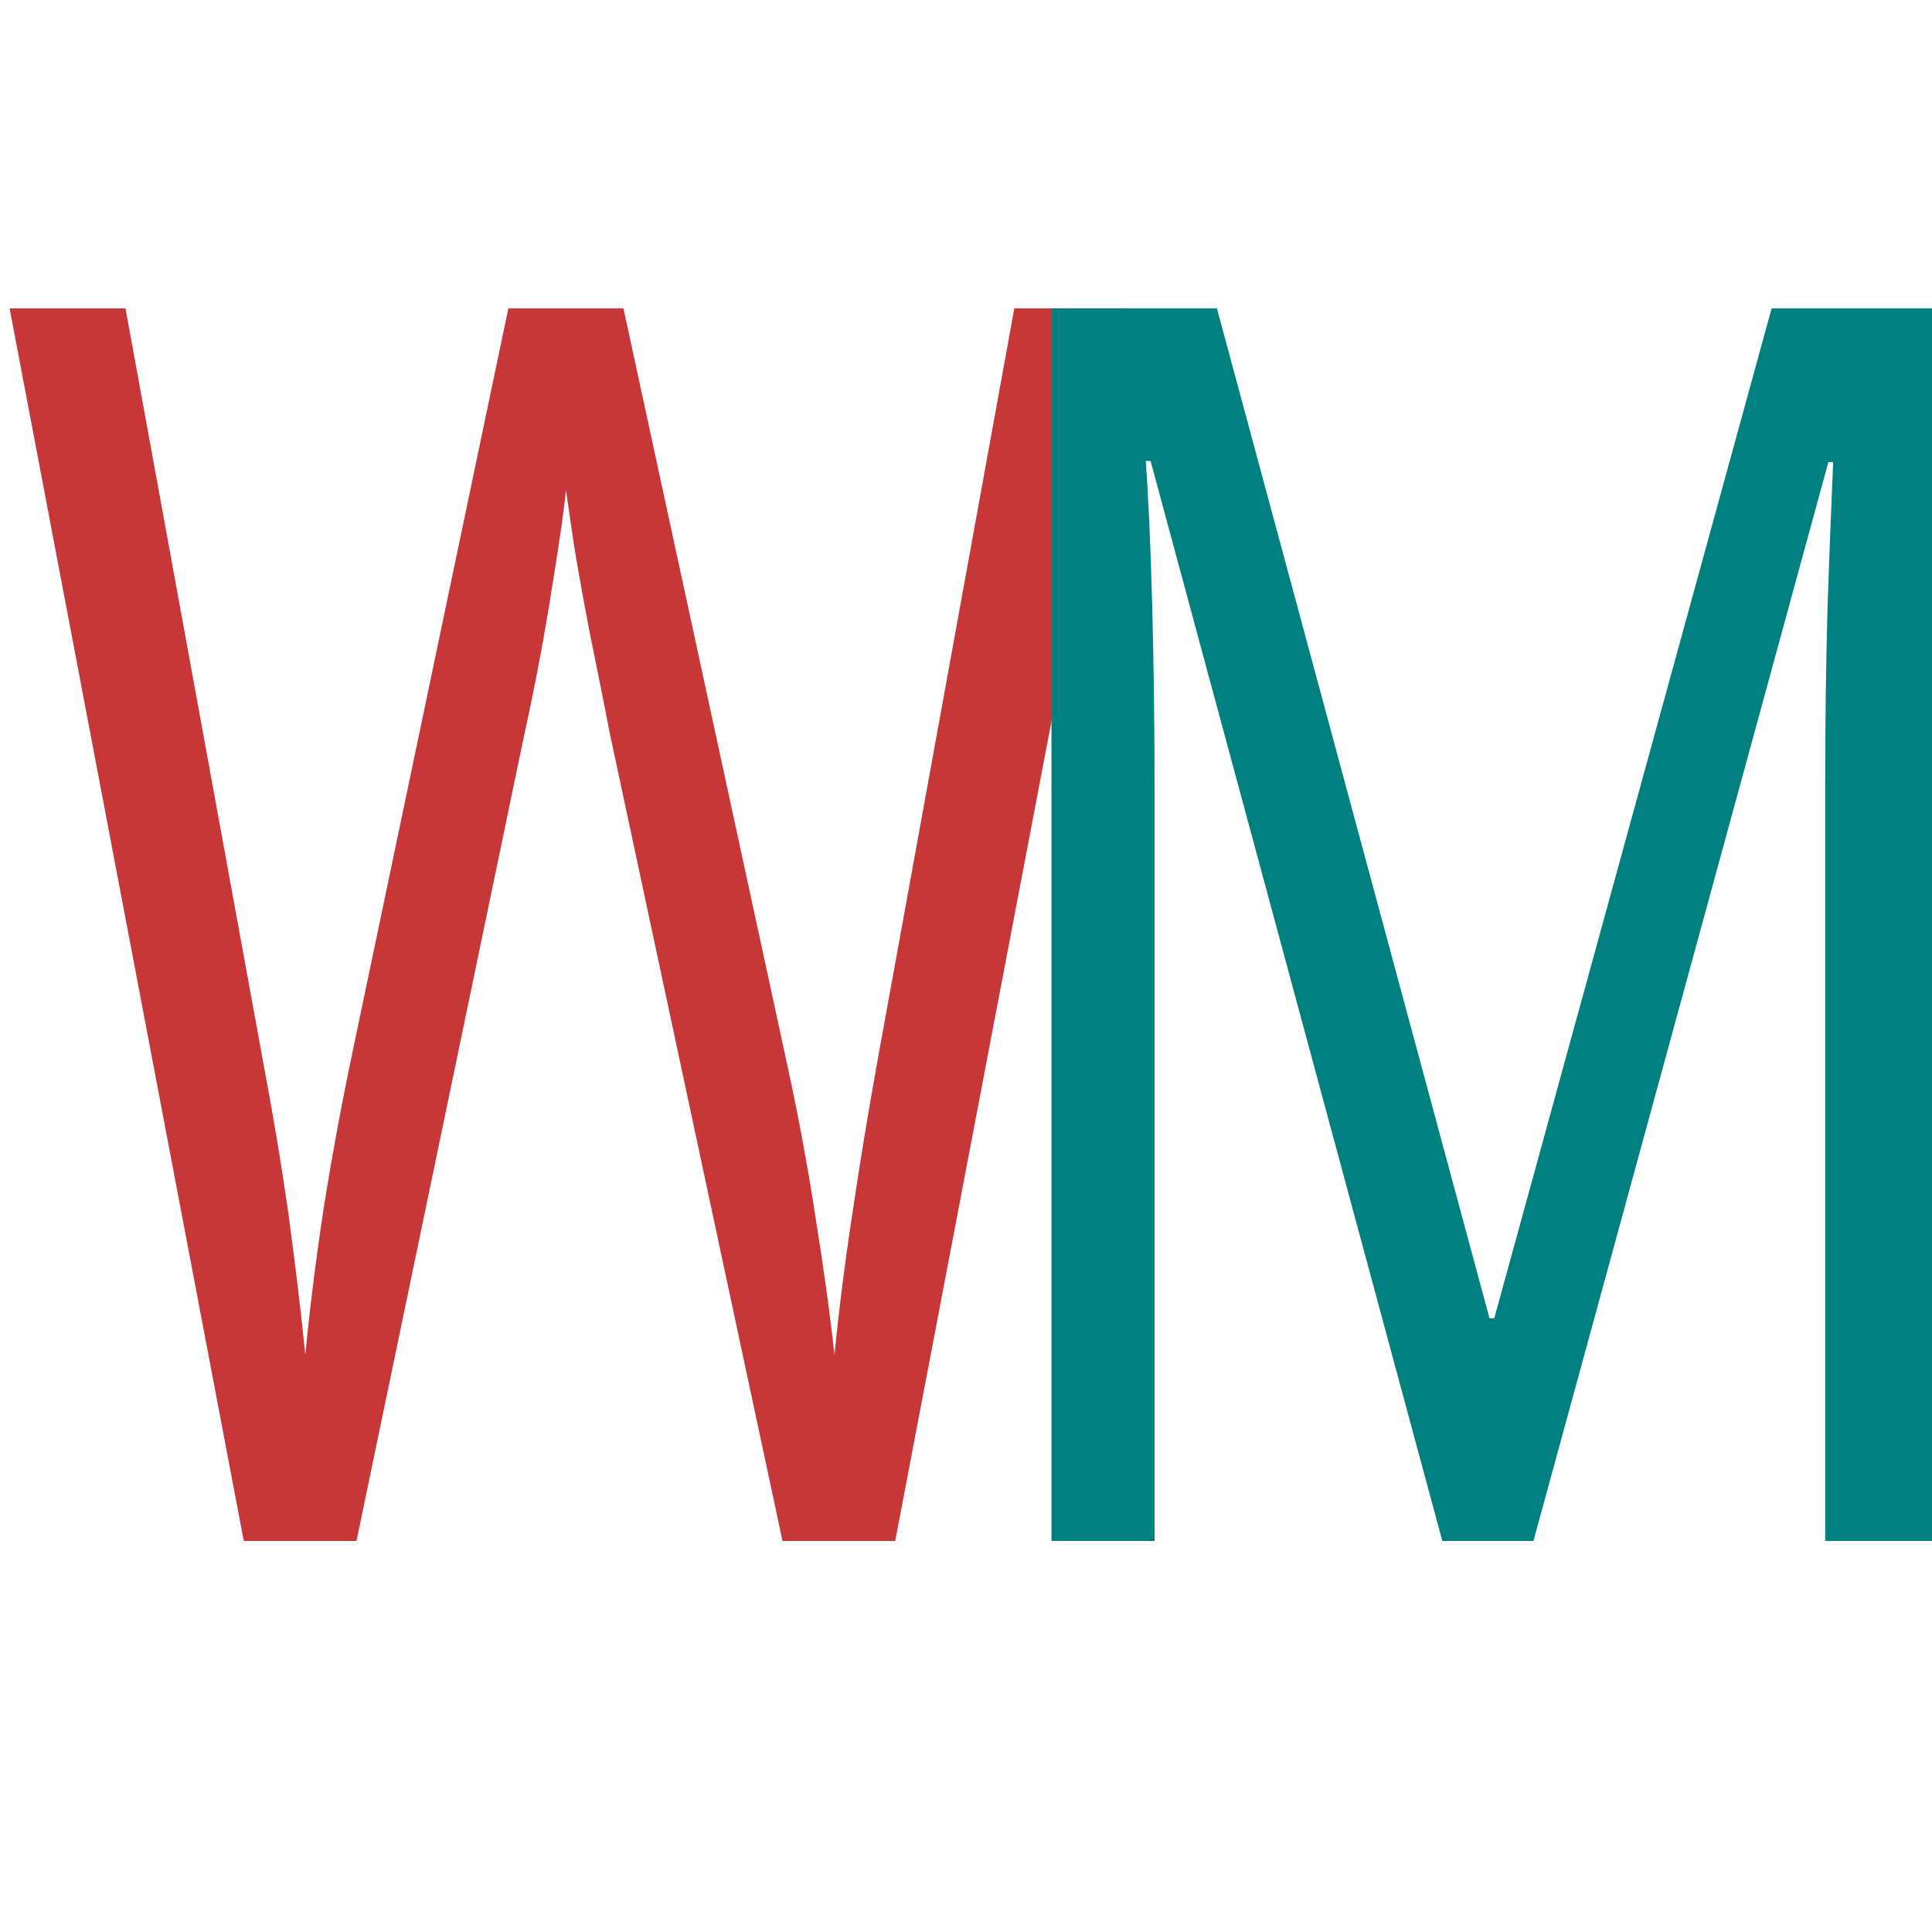
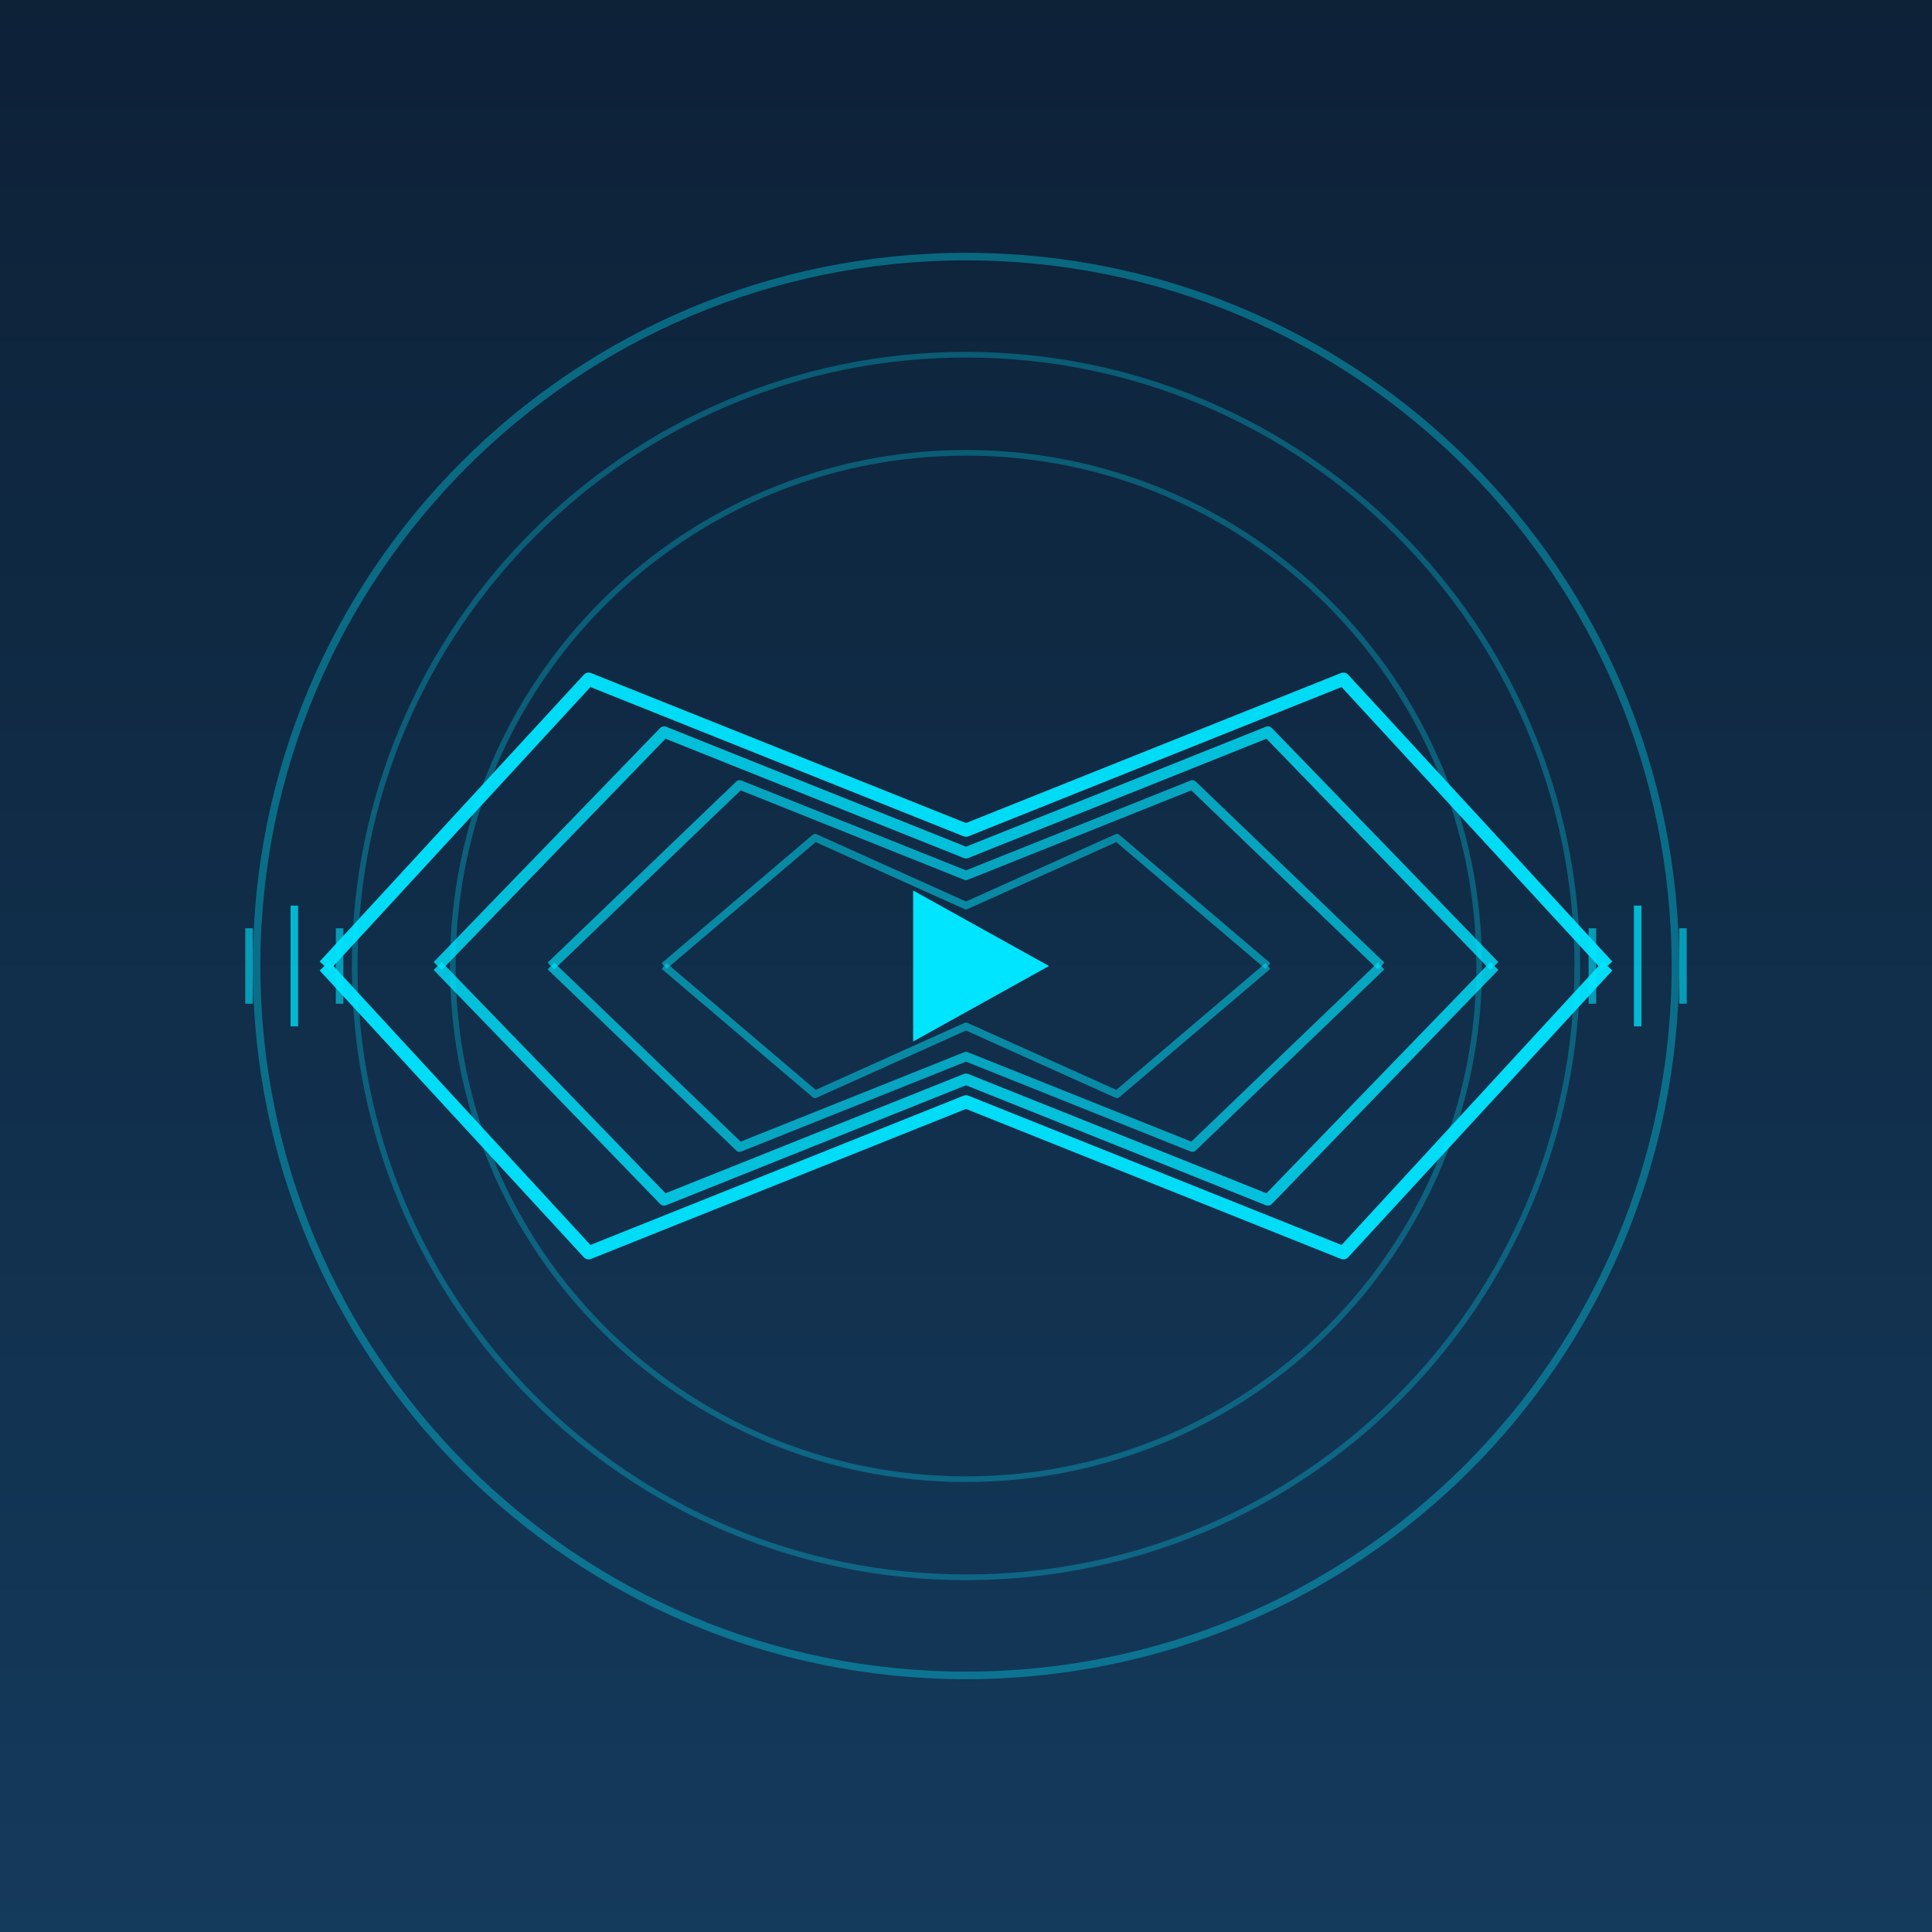
- <svg xmlns="http://www.w3.org/2000/svg" width="32" height="32" viewBox="0 0 32 32" version="1.1" id="svg1">
-   <defs id="defs1" />
-   <g id="layer1">
-     <text style="font-size:24.218px;font-family:'Bauhaus 93';-inkscape-font-specification:'Bauhaus 93, ';text-align:center;letter-spacing:-1.346px;fill:#c83737;stroke-width:1.297" transform="scale(0.8472826,1.180244)" x="-0.109" y="21.627" id="text10">W</text>
-     <text style="font-size:24.218px;font-family:'Bauhaus 93';-inkscape-font-specification:'Bauhaus 93, ';text-align:center;letter-spacing:-1.346px;fill:#008080;stroke-width:1.297" transform="scale(0.8472826,1.180244)" x="18.211" y="21.627" id="text9">M</text>
-   </g>
+ <svg xmlns="http://www.w3.org/2000/svg" viewBox="0 0 512 512" width="512" height="512">
+   <defs>
+     <linearGradient id="bgGrad" x1="0%" y1="0%" x2="0%" y2="100%">
+       <stop offset="0%" stop-color="#0D2137" />
+       <stop offset="100%" stop-color="#143A5C" />
+     </linearGradient>
+   </defs>
+   <rect x="0" y="0" width="512" height="512" fill="url(#bgGrad)" />
+   <circle cx="256" cy="256" r="188" fill="none" stroke="#00E5FF" stroke-width="2" opacity="0.35" />
+   <circle cx="256" cy="256" r="162" fill="none" stroke="#00E5FF" stroke-width="1.5" opacity="0.28" />
+   <circle cx="256" cy="256" r="136" fill="none" stroke="#00E5FF" stroke-width="1.5" opacity="0.28" />
+   <path d="M 86 256 L 156 180 L 256 220 L 356 180 L 426 256" fill="none" stroke="#00E5FF" stroke-width="3.5" opacity="0.95" stroke-linejoin="round" />
+   <path d="M 86 256 L 156 332 L 256 292 L 356 332 L 426 256" fill="none" stroke="#00E5FF" stroke-width="3.5" opacity="0.95" stroke-linejoin="round" />
+   <path d="M 116 256 L 176 194 L 256 226 L 336 194 L 396 256" fill="none" stroke="#00E5FF" stroke-width="3" opacity="0.8" stroke-linejoin="round" />
+   <path d="M 116 256 L 176 318 L 256 286 L 336 318 L 396 256" fill="none" stroke="#00E5FF" stroke-width="3" opacity="0.8" stroke-linejoin="round" />
+   <path d="M 146 256 L 196 208 L 256 232 L 316 208 L 366 256" fill="none" stroke="#00E5FF" stroke-width="2.5" opacity="0.65" stroke-linejoin="round" />
+   <path d="M 146 256 L 196 304 L 256 280 L 316 304 L 366 256" fill="none" stroke="#00E5FF" stroke-width="2.5" opacity="0.65" stroke-linejoin="round" />
+   <path d="M 176 256 L 216 222 L 256 240 L 296 222 L 336 256" fill="none" stroke="#00E5FF" stroke-width="2" opacity="0.5" stroke-linejoin="round" />
+   <path d="M 176 256 L 216 290 L 256 272 L 296 290 L 336 256" fill="none" stroke="#00E5FF" stroke-width="2" opacity="0.5" stroke-linejoin="round" />
+   <polygon points="242,236 242,276 278,256" fill="#00E5FF" />
+   <line x1="66" y1="246" x2="66" y2="266" stroke="#00E5FF" stroke-width="2" opacity="0.6" />
+   <line x1="78" y1="240" x2="78" y2="272" stroke="#00E5FF" stroke-width="2" opacity="0.75" />
+   <line x1="90" y1="246" x2="90" y2="266" stroke="#00E5FF" stroke-width="2" opacity="0.6" />
+   <line x1="422" y1="246" x2="422" y2="266" stroke="#00E5FF" stroke-width="2" opacity="0.6" />
+   <line x1="434" y1="240" x2="434" y2="272" stroke="#00E5FF" stroke-width="2" opacity="0.75" />
+   <line x1="446" y1="246" x2="446" y2="266" stroke="#00E5FF" stroke-width="2" opacity="0.6" />
</svg>
